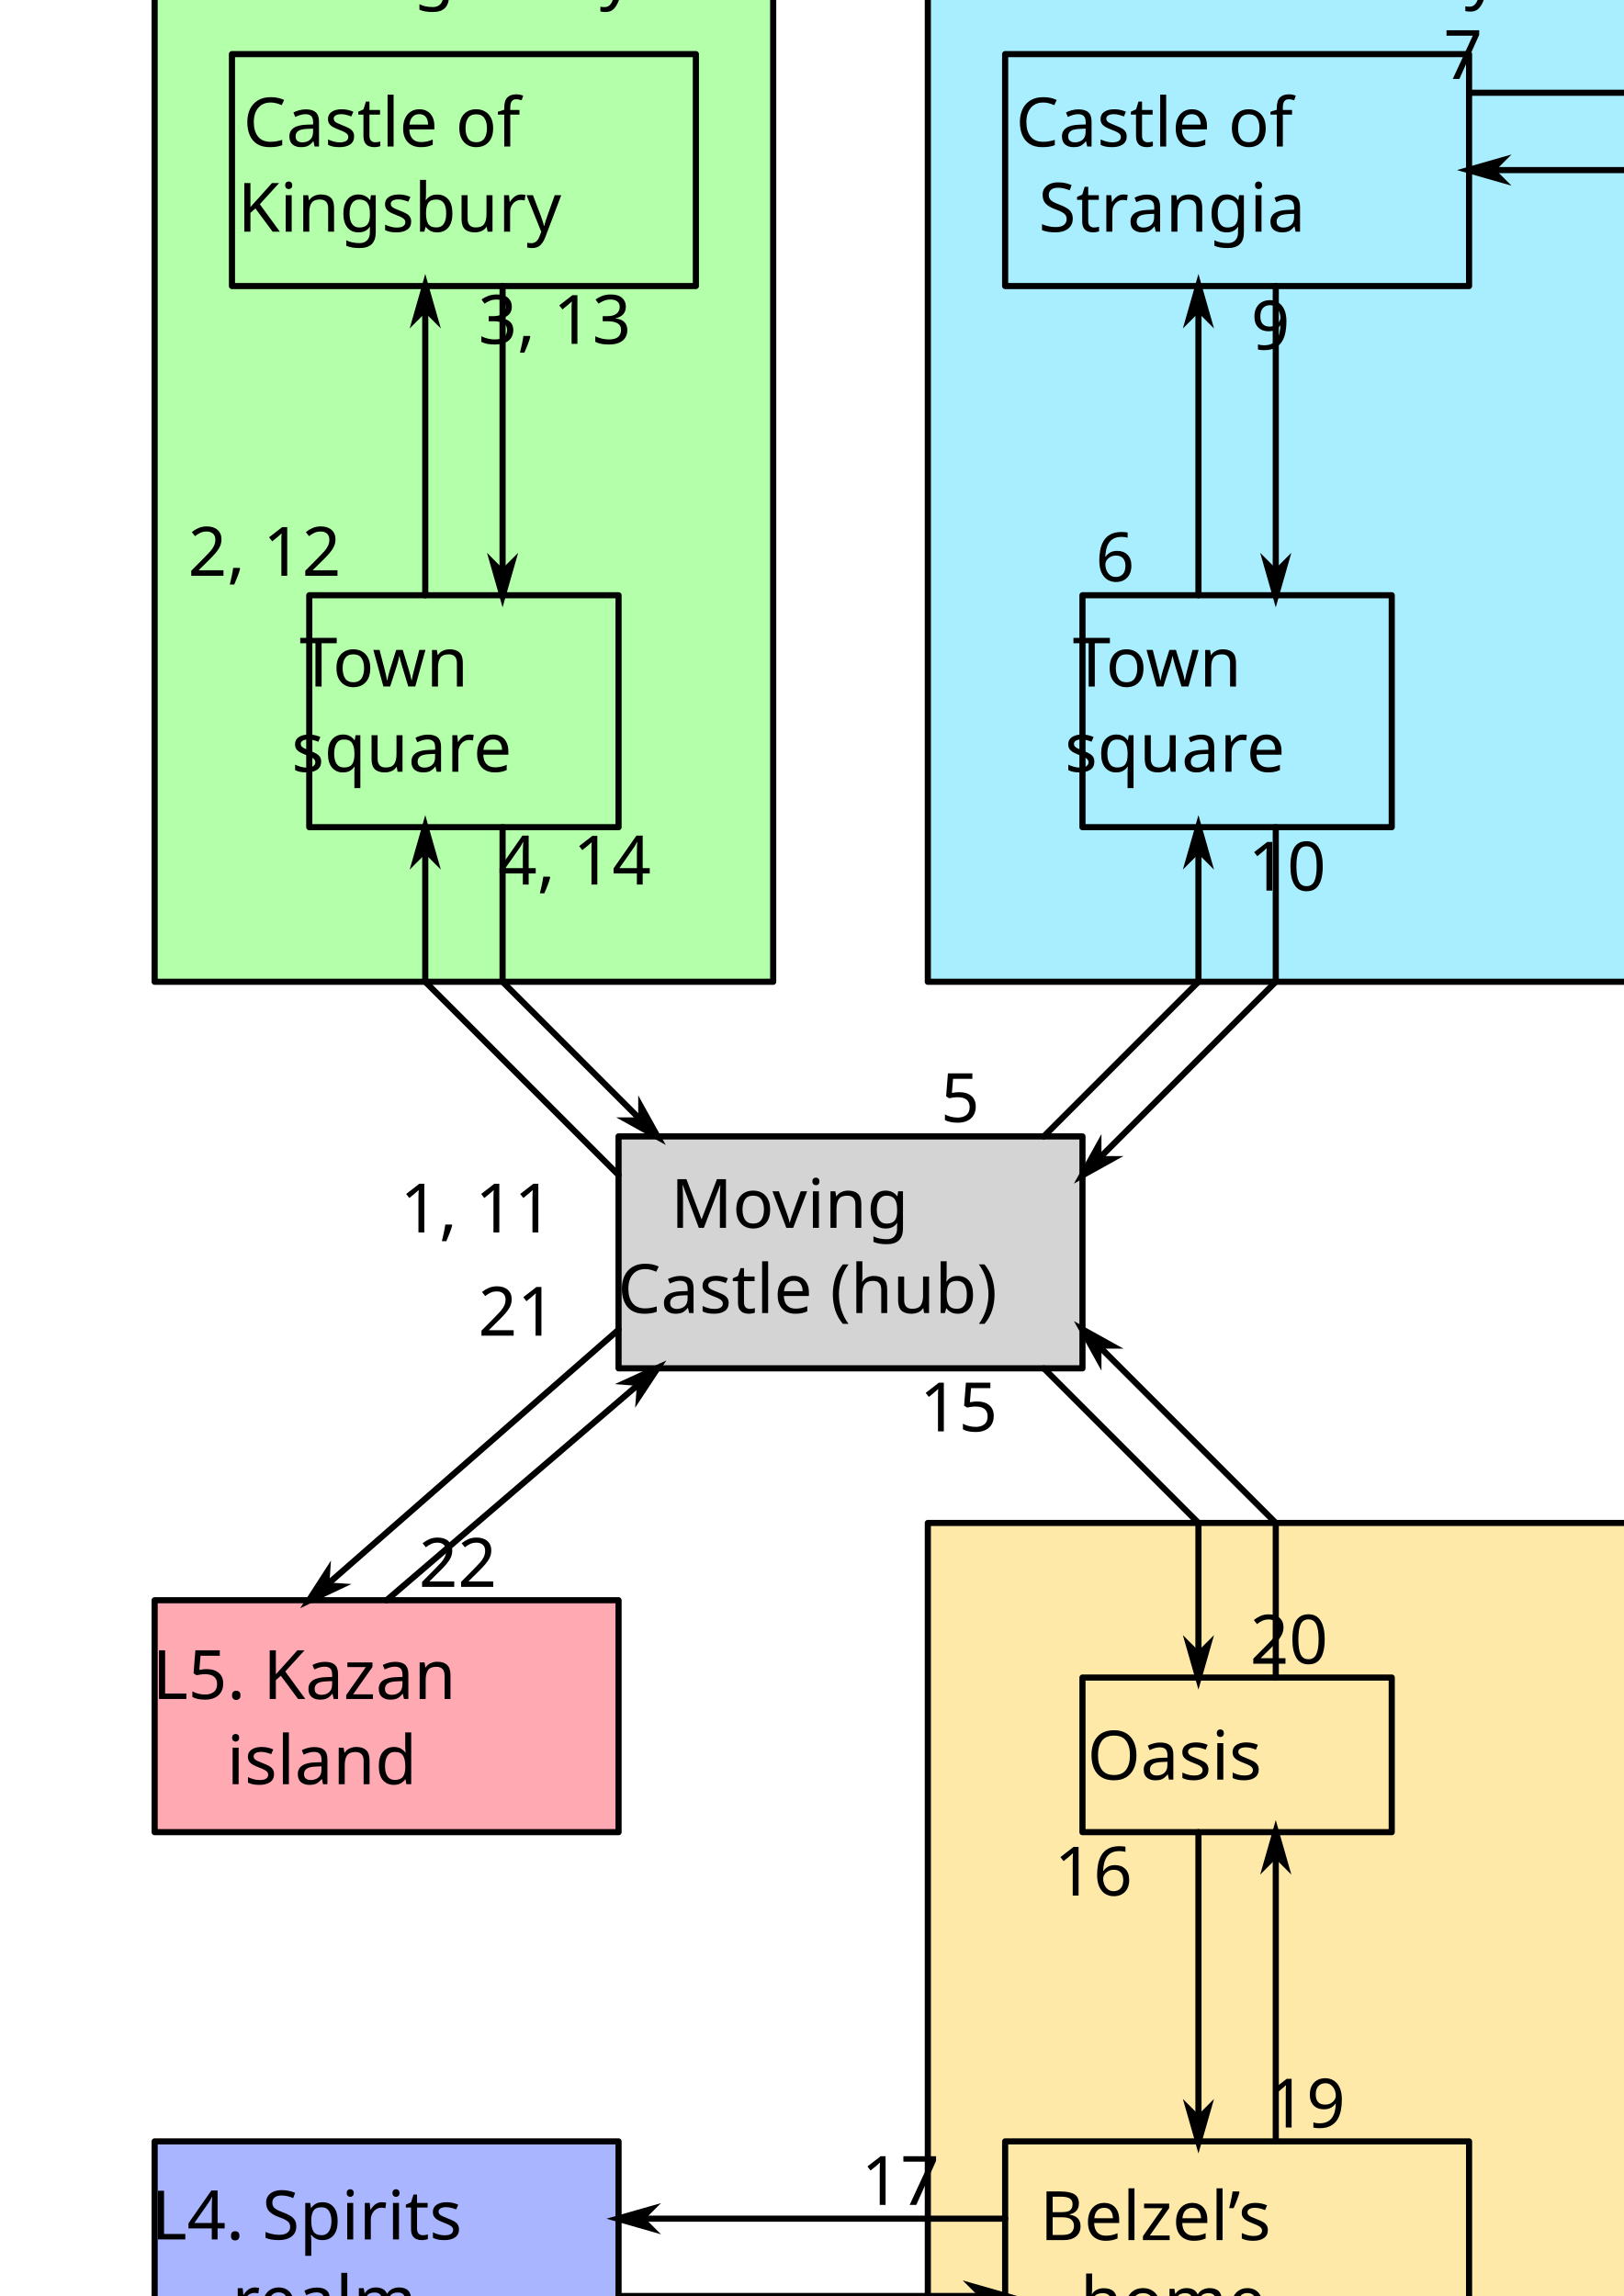
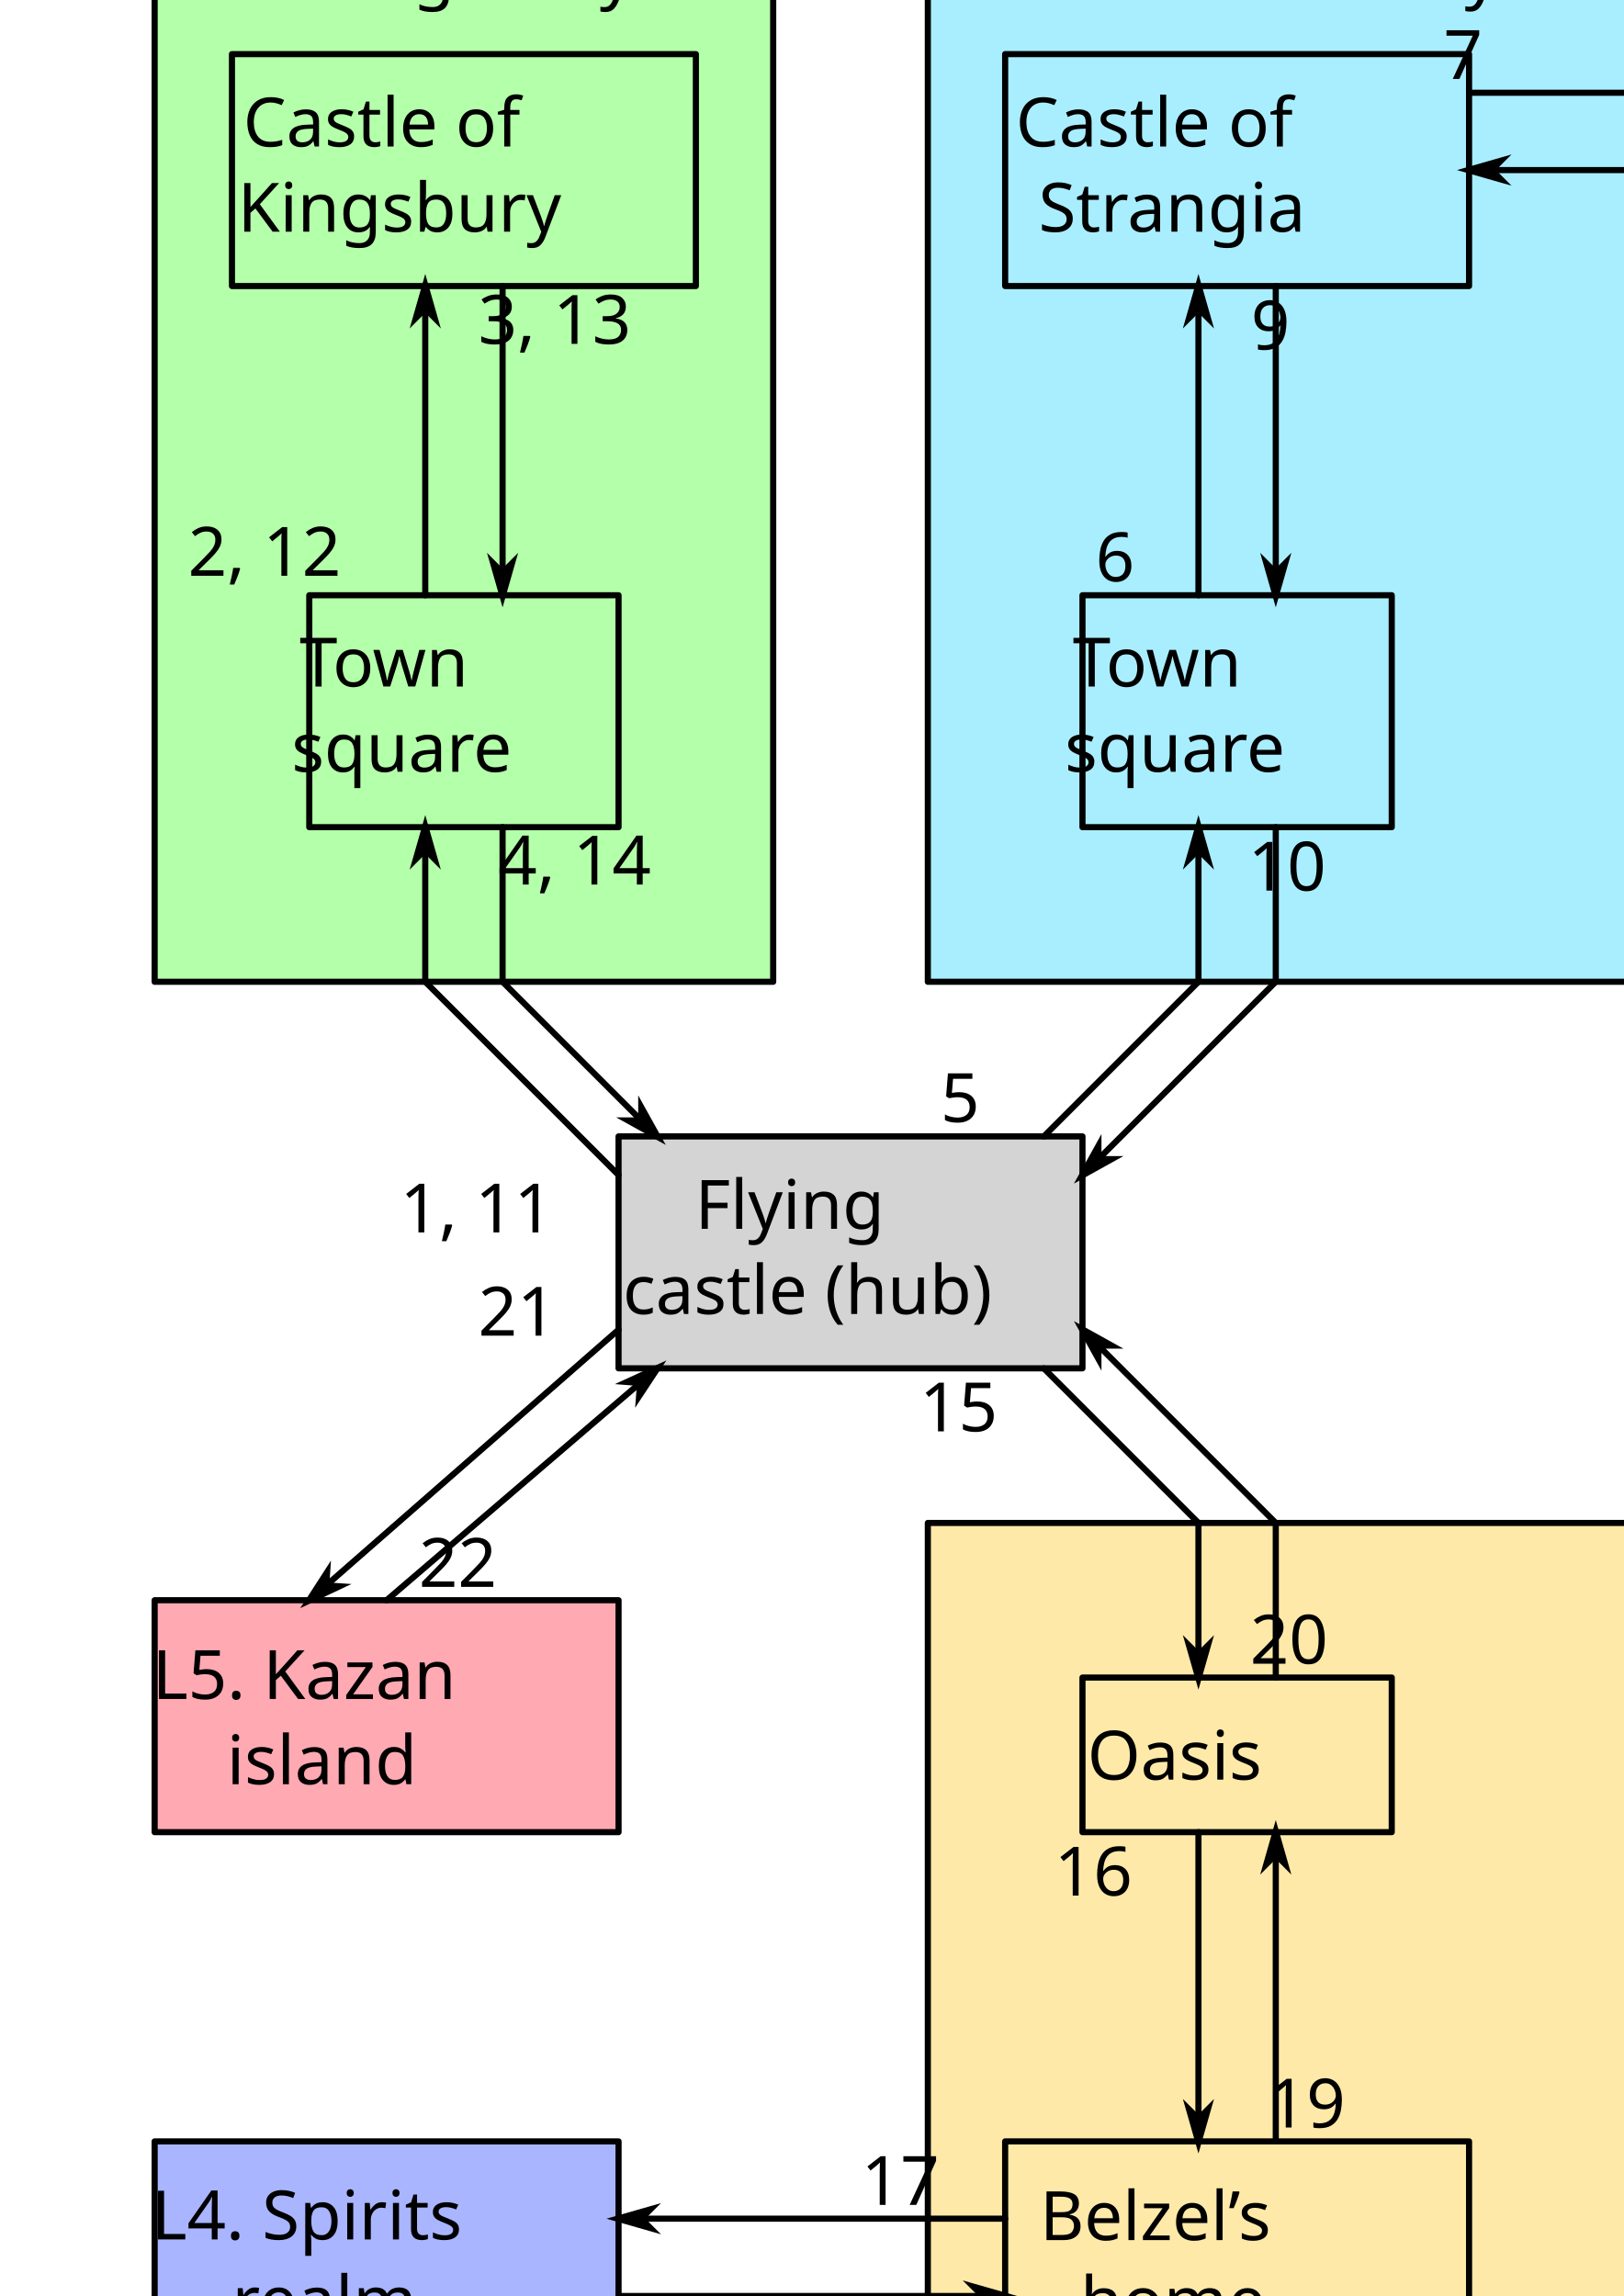
<svg xmlns="http://www.w3.org/2000/svg" width="210mm" height="297mm" viewBox="0 0 793.701 1122.52" version="1.1" id="svg8">
  <defs id="defs2">
    <marker style="overflow:visible;" id="marker4019" refX="0.0" refY="0.0" orient="auto">
      <path transform="scale(0.4) rotate(180) translate(10,0)" style="fill-rule:evenodd;stroke:#000000;stroke-width:1pt;stroke-opacity:1;fill:#000000;fill-opacity:1" d="M 0.0,0.0 L 5.0,-5.0 L -12.5,0.0 L 5.0,5.0 L 0.0,0.0 z " id="path4017" />
    </marker>
    <marker style="overflow:visible;" id="marker3907" refX="0.0" refY="0.0" orient="auto">
      <path transform="scale(0.4) rotate(180) translate(10,0)" style="fill-rule:evenodd;stroke:#000000;stroke-width:1pt;stroke-opacity:1;fill:#000000;fill-opacity:1" d="M 0.0,0.0 L 5.0,-5.0 L -12.5,0.0 L 5.0,5.0 L 0.0,0.0 z " id="path3905" />
    </marker>
    <marker orient="auto" refY="0.0" refX="0.0" id="marker3593" style="overflow:visible;">
      <path id="path3591" d="M 0.0,0.0 L 5.0,-5.0 L -12.5,0.0 L 5.0,5.0 L 0.0,0.0 z " style="fill-rule:evenodd;stroke:#000000;stroke-width:1pt;stroke-opacity:1;fill:#000000;fill-opacity:1" transform="scale(0.4) rotate(180) translate(10,0)" />
    </marker>
    <marker orient="auto" refY="0.0" refX="0.0" id="marker3493" style="overflow:visible;">
      <path id="path3491" d="M 0.0,0.0 L 5.0,-5.0 L -12.5,0.0 L 5.0,5.0 L 0.0,0.0 z " style="fill-rule:evenodd;stroke:#000000;stroke-width:1pt;stroke-opacity:1;fill:#000000;fill-opacity:1" transform="scale(0.4) rotate(180) translate(10,0)" />
    </marker>
    <marker style="overflow:visible;" id="marker3315" refX="0.0" refY="0.0" orient="auto">
      <path transform="scale(0.4) rotate(180) translate(10,0)" style="fill-rule:evenodd;stroke:#000000;stroke-width:1pt;stroke-opacity:1;fill:#000000;fill-opacity:1" d="M 0.0,0.0 L 5.0,-5.0 L -12.5,0.0 L 5.0,5.0 L 0.0,0.0 z " id="path3313" />
    </marker>
    <marker style="overflow:visible;" id="marker3227" refX="0.0" refY="0.0" orient="auto">
      <path transform="scale(0.4) rotate(180) translate(10,0)" style="fill-rule:evenodd;stroke:#000000;stroke-width:1pt;stroke-opacity:1;fill:#000000;fill-opacity:1" d="M 0.0,0.0 L 5.0,-5.0 L -12.5,0.0 L 5.0,5.0 L 0.0,0.0 z " id="path3225" />
    </marker>
    <marker orient="auto" refY="0.0" refX="0.0" id="marker2905" style="overflow:visible;">
      <path id="path2903" d="M 0.0,0.0 L 5.0,-5.0 L -12.5,0.0 L 5.0,5.0 L 0.0,0.0 z " style="fill-rule:evenodd;stroke:#000000;stroke-width:1pt;stroke-opacity:1;fill:#000000;fill-opacity:1" transform="scale(0.4) rotate(180) translate(10,0)" />
    </marker>
    <marker orient="auto" refY="0.0" refX="0.0" id="marker2817" style="overflow:visible;">
      <path id="path2815" d="M 0.0,0.0 L 5.0,-5.0 L -12.5,0.0 L 5.0,5.0 L 0.0,0.0 z " style="fill-rule:evenodd;stroke:#000000;stroke-width:1pt;stroke-opacity:1;fill:#000000;fill-opacity:1" transform="scale(0.4) rotate(180) translate(10,0)" />
    </marker>
    <marker style="overflow:visible;" id="marker1365" refX="0.0" refY="0.0" orient="auto">
      <path transform="scale(0.4) rotate(180) translate(10,0)" style="fill-rule:evenodd;stroke:#000000;stroke-width:1pt;stroke-opacity:1;fill:#000000;fill-opacity:1" d="M 0.0,0.0 L 5.0,-5.0 L -12.5,0.0 L 5.0,5.0 L 0.0,0.0 z " id="path1363" />
    </marker>
    <marker orient="auto" refY="0.0" refX="0.0" id="marker1323" style="overflow:visible;">
      <path id="path1321" d="M 0.0,0.0 L 5.0,-5.0 L -12.5,0.0 L 5.0,5.0 L 0.0,0.0 z " style="fill-rule:evenodd;stroke:#000000;stroke-width:1pt;stroke-opacity:1;fill:#000000;fill-opacity:1" transform="scale(0.4) rotate(180) translate(10,0)" />
    </marker>
    <marker style="overflow:visible;" id="marker1287" refX="0.0" refY="0.0" orient="auto">
      <path transform="scale(0.4) rotate(180) translate(10,0)" style="fill-rule:evenodd;stroke:#000000;stroke-width:1pt;stroke-opacity:1;fill:#000000;fill-opacity:1" d="M 0.0,0.0 L 5.0,-5.0 L -12.5,0.0 L 5.0,5.0 L 0.0,0.0 z " id="path1285" />
    </marker>
    <marker orient="auto" refY="0.0" refX="0.0" id="Arrow1Mend" style="overflow:visible;">
      <path id="path1004" d="M 0.0,0.0 L 5.0,-5.0 L -12.5,0.0 L 5.0,5.0 L 0.0,0.0 z " style="fill-rule:evenodd;stroke:#000000;stroke-width:1pt;stroke-opacity:1;fill:#000000;fill-opacity:1" transform="scale(0.4) rotate(180) translate(10,0)" />
    </marker>
    <marker style="overflow:visible" id="marker1287-8" refX="0" refY="0" orient="auto">
      <path transform="matrix(-0.4,0,0,-0.4,-4,0)" style="fill:#000000;fill-opacity:1;fill-rule:evenodd;stroke:#000000;stroke-width:1pt;stroke-opacity:1" d="M 0,0 5,-5 -12.5,0 5,5 Z" id="path1285-6" />
    </marker>
    <marker orient="auto" refY="0" refX="0" id="Arrow1Mend-3" style="overflow:visible">
      <path id="path1004-4" d="M 0,0 5,-5 -12.5,0 5,5 Z" style="fill:#000000;fill-opacity:1;fill-rule:evenodd;stroke:#000000;stroke-width:1pt;stroke-opacity:1" transform="matrix(-0.4,0,0,-0.4,-4,0)" />
    </marker>
    <marker style="overflow:visible" id="marker1287-7" refX="0" refY="0" orient="auto">
      <path transform="matrix(-0.4,0,0,-0.4,-4,0)" style="fill:#000000;fill-opacity:1;fill-rule:evenodd;stroke:#000000;stroke-width:1pt;stroke-opacity:1" d="M 0,0 5,-5 -12.5,0 5,5 Z" id="path1285-5" />
    </marker>
    <marker orient="auto" refY="0" refX="0" id="Arrow1Mend-4" style="overflow:visible">
      <path id="path1004-6" d="M 0,0 5,-5 -12.5,0 5,5 Z" style="fill:#000000;fill-opacity:1;fill-rule:evenodd;stroke:#000000;stroke-width:1pt;stroke-opacity:1" transform="matrix(-0.4,0,0,-0.4,-4,0)" />
    </marker>
    <marker orient="auto" refY="0" refX="0" id="marker1323-0" style="overflow:visible">
      <path id="path1321-0" d="M 0,0 5,-5 -12.5,0 5,5 Z" style="fill:#000000;fill-opacity:1;fill-rule:evenodd;stroke:#000000;stroke-width:1pt;stroke-opacity:1" transform="matrix(-0.4,0,0,-0.4,-4,0)" />
    </marker>
    <marker style="overflow:visible" id="marker1365-2" refX="0" refY="0" orient="auto">
      <path transform="matrix(-0.4,0,0,-0.4,-4,0)" style="fill:#000000;fill-opacity:1;fill-rule:evenodd;stroke:#000000;stroke-width:1pt;stroke-opacity:1" d="M 0,0 5,-5 -12.5,0 5,5 Z" id="path1363-3" />
    </marker>
  </defs>
  <g id="layer1" transform="translate(0,8.4503937e-5)">
    <rect style="opacity:1;fill:#d4d4d4;fill-opacity:1;fill-rule:nonzero;stroke:#000000;stroke-width:3;stroke-linecap:round;stroke-linejoin:round;stroke-miterlimit:4.603;stroke-dasharray:none;stroke-dashoffset:0;stroke-opacity:1;paint-order:normal" id="rect20" width="226.772" height="113.386" x="302.362" y="555.59" />
    <rect style="opacity:1;fill:#b4ffa9;fill-opacity:1;fill-rule:nonzero;stroke:#000000;stroke-width:3;stroke-linecap:round;stroke-linejoin:round;stroke-miterlimit:4.603;stroke-dasharray:none;stroke-dashoffset:0;stroke-opacity:1;paint-order:normal" id="rect1094" width="302.362" height="529.134" x="75.591" y="-49.134" />
    <rect style="opacity:1;fill:#a9eeff;fill-opacity:1;fill-rule:nonzero;stroke:#000000;stroke-width:3;stroke-linecap:round;stroke-linejoin:round;stroke-miterlimit:4.603;stroke-dasharray:none;stroke-dashoffset:0;stroke-opacity:1;paint-order:normal" id="rect1094-3" width="604.724" height="529.134" x="453.543" y="-49.134" />
    <rect style="opacity:1;fill:#ffe9a9;fill-opacity:1;fill-rule:nonzero;stroke:#000000;stroke-width:3;stroke-linecap:round;stroke-linejoin:round;stroke-miterlimit:4.603;stroke-dasharray:none;stroke-dashoffset:0;stroke-opacity:1;paint-order:normal" id="rect1094-37" width="377.953" height="491.339" x="453.543" y="744.567" />
-     <text xml:space="preserve" style="font-style:normal;font-variant:normal;font-weight:normal;font-stretch:normal;font-size:33.333px;line-height:125%;font-family:sans-serif;-inkscape-font-specification:sans-serif;font-variant-ligatures:normal;font-variant-caps:normal;font-variant-numeric:normal;font-feature-settings:normal;text-align:center;writing-mode:lr-tb;text-anchor:middle;opacity:1;fill:none;fill-opacity:1;fill-rule:nonzero;stroke:#000000;stroke-width:3;stroke-linecap:round;stroke-linejoin:round;stroke-miterlimit:4.603;stroke-dasharray:none;stroke-dashoffset:0;stroke-opacity:1;paint-order:normal" x="416.383" y="600.296" id="text829">
-       <tspan id="tspan827" x="416.383" y="600.296" style="fill:#000000;fill-opacity:1;stroke:none">Moving</tspan>
-       <tspan x="416.383" y="641.963" style="fill:#000000;fill-opacity:1;stroke:none" id="tspan833">Castle (hub)</tspan>
+     <text xml:space="preserve" style="font-style:normal;font-variant:normal;font-weight:normal;font-stretch:normal;font-size:33.333px;line-height:125%;font-family:sans-serif;-inkscape-font-specification:sans-serif;font-variant-ligatures:normal;font-variant-caps:normal;font-variant-numeric:normal;font-feature-settings:normal;text-align:center;writing-mode:lr-tb;text-anchor:middle;opacity:1;fill:none;fill-opacity:1;fill-rule:nonzero;stroke:#000000;stroke-width:3;stroke-linecap:round;stroke-linejoin:round;stroke-miterlimit:4.603;stroke-dasharray:none;stroke-dashoffset:0;stroke-opacity:1;paint-order:normal" x="416.383" y="600.76" id="text829">
+       <tspan id="tspan827" x="416.383" y="600.76" style="fill:#000000;fill-opacity:1;stroke:none">Flying</tspan>
+       <tspan x="416.383" y="642.427" style="fill:#000000;fill-opacity:1;stroke:none" id="tspan833">castle (hub)</tspan>
    </text>
    <g id="g962" transform="translate(37.79522,-151.1811)">
      <rect y="177.638" x="75.591" height="113.386" width="226.772" id="rect20-5" style="opacity:1;fill:none;fill-opacity:1;fill-rule:nonzero;stroke:#000000;stroke-width:3;stroke-linecap:round;stroke-linejoin:round;stroke-miterlimit:4.603;stroke-dasharray:none;stroke-dashoffset:0;stroke-opacity:1;paint-order:normal" />
      <text id="text829-2" y="222.799" x="187.804" style="font-style:normal;font-variant:normal;font-weight:normal;font-stretch:normal;font-size:33.333px;line-height:125%;font-family:sans-serif;-inkscape-font-specification:sans-serif;font-variant-ligatures:normal;font-variant-caps:normal;font-variant-numeric:normal;font-feature-settings:normal;text-align:center;writing-mode:lr-tb;text-anchor:middle;opacity:1;fill:none;fill-opacity:1;fill-rule:nonzero;stroke:#000000;stroke-width:3;stroke-linecap:round;stroke-linejoin:round;stroke-miterlimit:4.603;stroke-dasharray:none;stroke-dashoffset:0;stroke-opacity:1;paint-order:normal" xml:space="preserve">
        <tspan id="tspan833-8" style="fill:#000000;fill-opacity:1;stroke:none" y="222.799" x="187.804">Castle of</tspan>
        <tspan id="tspan899" style="fill:#000000;fill-opacity:1;stroke:none" y="264.466" x="187.804">Kingsbury</tspan>
      </text>
    </g>
    <g id="g974" transform="translate(-37.79528,-151.1811)">
      <rect y="177.638" x="529.134" height="113.386" width="226.772" id="rect20-56" style="opacity:1;fill:none;fill-opacity:1;fill-rule:nonzero;stroke:#000000;stroke-width:3;stroke-linecap:round;stroke-linejoin:round;stroke-miterlimit:4.603;stroke-dasharray:none;stroke-dashoffset:0;stroke-opacity:1;paint-order:normal" />
      <text id="text829-9" y="222.799" x="641.047" style="font-style:normal;font-variant:normal;font-weight:normal;font-stretch:normal;font-size:33.333px;line-height:125%;font-family:sans-serif;-inkscape-font-specification:sans-serif;font-variant-ligatures:normal;font-variant-caps:normal;font-variant-numeric:normal;font-feature-settings:normal;text-align:center;writing-mode:lr-tb;text-anchor:middle;opacity:1;fill:none;fill-opacity:1;fill-rule:nonzero;stroke:#000000;stroke-width:3;stroke-linecap:round;stroke-linejoin:round;stroke-miterlimit:4.603;stroke-dasharray:none;stroke-dashoffset:0;stroke-opacity:1;paint-order:normal" xml:space="preserve">
        <tspan id="tspan833-3" style="fill:#000000;fill-opacity:1;stroke:none" y="222.799" x="641.047">Castle of</tspan>
        <tspan id="tspan903" style="fill:#000000;fill-opacity:1;stroke:none" y="264.466" x="641.047">Strangia</tspan>
      </text>
    </g>
    <g id="g945" transform="translate(-37.79528,75.59042)">
      <rect y="971.338" x="529.134" height="113.386" width="226.772" id="rect20-2" style="opacity:1;fill:none;fill-opacity:1;fill-rule:nonzero;stroke:#000000;stroke-width:3;stroke-linecap:round;stroke-linejoin:round;stroke-miterlimit:4.603;stroke-dasharray:none;stroke-dashoffset:0;stroke-opacity:1;paint-order:normal" />
      <text id="text829-5" y="1019.609" x="641.584" style="font-style:normal;font-variant:normal;font-weight:normal;font-stretch:normal;font-size:33.333px;line-height:125%;font-family:sans-serif;-inkscape-font-specification:sans-serif;font-variant-ligatures:normal;font-variant-caps:normal;font-variant-numeric:normal;font-feature-settings:normal;text-align:center;writing-mode:lr-tb;text-anchor:middle;opacity:1;fill:none;fill-opacity:1;fill-rule:nonzero;stroke:#000000;stroke-width:3;stroke-linecap:round;stroke-linejoin:round;stroke-miterlimit:4.603;stroke-dasharray:none;stroke-dashoffset:0;stroke-opacity:1;paint-order:normal" xml:space="preserve">
        <tspan id="tspan833-6" style="fill:#000000;fill-opacity:1;stroke:none" y="1019.609" x="641.584">Belzel’s</tspan>
        <tspan id="tspan911" style="fill:#000000;fill-opacity:1;stroke:none" y="1061.275" x="641.584">home</tspan>
      </text>
    </g>
    <g id="g991" transform="translate(-75.59056,37.79513)">
      <rect y="1009.134" x="151.181" height="113.386" width="226.772" id="rect20-2-0" style="opacity:1;fill:#a9b5ff;fill-opacity:1;fill-rule:nonzero;stroke:#000000;stroke-width:3;stroke-linecap:round;stroke-linejoin:round;stroke-miterlimit:4.603;stroke-dasharray:none;stroke-dashoffset:0;stroke-opacity:1;paint-order:normal" />
      <text id="text829-4" y="1057.078" x="264.502" style="font-style:normal;font-variant:normal;font-weight:normal;font-stretch:normal;font-size:33.333px;line-height:125%;font-family:sans-serif;-inkscape-font-specification:sans-serif;font-variant-ligatures:normal;font-variant-caps:normal;font-variant-numeric:normal;font-feature-settings:normal;text-align:center;writing-mode:lr-tb;text-anchor:middle;opacity:1;fill:none;fill-opacity:1;fill-rule:nonzero;stroke:#000000;stroke-width:3;stroke-linecap:round;stroke-linejoin:round;stroke-miterlimit:4.603;stroke-dasharray:none;stroke-dashoffset:0;stroke-opacity:1;paint-order:normal" xml:space="preserve">
        <tspan id="tspan833-34" style="fill:#000000;fill-opacity:1;stroke:none" y="1057.078" x="264.502">L4. Spirits</tspan>
        <tspan id="tspan907" style="fill:#000000;fill-opacity:1;stroke:none" y="1098.745" x="264.502">realm</tspan>
      </text>
    </g>
    <g id="g979" transform="translate(75.59053,-151.1811)">
      <rect y="177.638" x="793.701" height="75.591" width="151.181" id="rect20-6" style="opacity:1;fill:none;fill-opacity:1;fill-rule:nonzero;stroke:#000000;stroke-width:3;stroke-linecap:round;stroke-linejoin:round;stroke-miterlimit:4.603;stroke-dasharray:none;stroke-dashoffset:0;stroke-opacity:1;paint-order:normal" />
      <text id="text829-8" y="227.38" x="869.104" style="font-style:normal;font-variant:normal;font-weight:normal;font-stretch:normal;font-size:33.333px;line-height:125%;font-family:sans-serif;-inkscape-font-specification:sans-serif;font-variant-ligatures:normal;font-variant-caps:normal;font-variant-numeric:normal;font-feature-settings:normal;text-align:center;writing-mode:lr-tb;text-anchor:middle;opacity:1;fill:none;fill-opacity:1;fill-rule:nonzero;stroke:#000000;stroke-width:3;stroke-linecap:round;stroke-linejoin:round;stroke-miterlimit:4.603;stroke-dasharray:none;stroke-dashoffset:0;stroke-opacity:1;paint-order:normal" xml:space="preserve">
        <tspan id="tspan833-1" style="fill:#000000;fill-opacity:1;stroke:none" y="227.38" x="869.104">Prison</tspan>
      </text>
    </g>
    <text xml:space="preserve" style="font-style:normal;font-variant:normal;font-weight:normal;font-stretch:normal;font-size:33.333px;line-height:125%;font-family:sans-serif;-inkscape-font-specification:sans-serif;font-variant-ligatures:normal;font-variant-caps:normal;font-variant-numeric:normal;font-feature-settings:normal;text-align:center;writing-mode:lr-tb;text-anchor:middle;opacity:1;fill:none;fill-opacity:1;fill-rule:nonzero;stroke:#000000;stroke-width:3;stroke-linecap:round;stroke-linejoin:round;stroke-miterlimit:4.603;stroke-dasharray:none;stroke-dashoffset:0;stroke-opacity:1;paint-order:normal" x="641.242" y="1210.521" id="text829-1">
      <tspan x="641.242" y="1210.521" style="fill:#000000;fill-opacity:1;stroke:none" id="tspan833-5">L3. Southern desert</tspan>
    </text>
    <text xml:space="preserve" style="font-style:normal;font-variant:normal;font-weight:normal;font-stretch:normal;font-size:33.333px;line-height:125%;font-family:sans-serif;-inkscape-font-specification:sans-serif;font-variant-ligatures:normal;font-variant-caps:normal;font-variant-numeric:normal;font-feature-settings:normal;text-align:center;writing-mode:lr-tb;text-anchor:middle;opacity:1;fill:none;fill-opacity:1;fill-rule:nonzero;stroke:#000000;stroke-width:3;stroke-linecap:round;stroke-linejoin:round;stroke-miterlimit:4.603;stroke-dasharray:none;stroke-dashoffset:0;stroke-opacity:1;paint-order:normal" x="225.64" y="-2.118" id="text829-1-9">
      <tspan x="225.64" y="-2.118" style="fill:#000000;fill-opacity:1;stroke:none" id="tspan833-5-2">L1. Kingsbury</tspan>
    </text>
    <text xml:space="preserve" style="font-style:normal;font-variant:normal;font-weight:normal;font-stretch:normal;font-size:33.333px;line-height:125%;font-family:sans-serif;-inkscape-font-specification:sans-serif;font-variant-ligatures:normal;font-variant-caps:normal;font-variant-numeric:normal;font-feature-settings:normal;text-align:center;writing-mode:lr-tb;text-anchor:middle;opacity:1;fill:none;fill-opacity:1;fill-rule:nonzero;stroke:#000000;stroke-width:3;stroke-linecap:round;stroke-linejoin:round;stroke-miterlimit:4.603;stroke-dasharray:none;stroke-dashoffset:0;stroke-opacity:1;paint-order:normal" x="755.735" y="-2.322" id="text829-1-1">
      <tspan x="755.735" y="-2.322" style="fill:#000000;fill-opacity:1;stroke:none" id="tspan1031">L2. Dynamia</tspan>
    </text>
    <g id="g166">
      <rect y="782.362" x="75.591" height="113.386" width="226.772" id="rect20-9" style="opacity:1;fill:#ffa9b3;fill-opacity:1;fill-rule:nonzero;stroke:#000000;stroke-width:3;stroke-linecap:round;stroke-linejoin:round;stroke-miterlimit:4.603;stroke-dasharray:none;stroke-dashoffset:0;stroke-opacity:1;paint-order:normal" />
      <text id="text829-17" y="830.632" x="187.699" style="font-style:normal;font-variant:normal;font-weight:normal;font-stretch:normal;font-size:33.333px;line-height:125%;font-family:sans-serif;-inkscape-font-specification:sans-serif;font-variant-ligatures:normal;font-variant-caps:normal;font-variant-numeric:normal;font-feature-settings:normal;text-align:center;writing-mode:lr-tb;text-anchor:middle;opacity:1;fill:none;fill-opacity:1;fill-rule:nonzero;stroke:#000000;stroke-width:3;stroke-linecap:round;stroke-linejoin:round;stroke-miterlimit:4.603;stroke-dasharray:none;stroke-dashoffset:0;stroke-opacity:1;paint-order:normal" xml:space="preserve">
        <tspan id="tspan1059" style="fill:#000000;fill-opacity:1;stroke:none" y="830.632" x="187.699">L5. Kazan</tspan>
        <tspan style="fill:#000000;fill-opacity:1;stroke:none" y="872.299" x="187.699" id="tspan156">island</tspan>
      </text>
    </g>
    <g id="g968" transform="translate(37.79522,-37.79531)">
      <rect y="328.819" x="113.386" height="113.386" width="151.181" id="rect20-6-1" style="opacity:1;fill:none;fill-opacity:1;fill-rule:nonzero;stroke:#000000;stroke-width:3;stroke-linecap:round;stroke-linejoin:round;stroke-miterlimit:4.603;stroke-dasharray:none;stroke-dashoffset:0;stroke-opacity:1;paint-order:normal" />
      <text id="text829-8-3" y="373.443" x="188.895" style="font-style:normal;font-variant:normal;font-weight:normal;font-stretch:normal;font-size:33.333px;line-height:125%;font-family:sans-serif;-inkscape-font-specification:sans-serif;font-variant-ligatures:normal;font-variant-caps:normal;font-variant-numeric:normal;font-feature-settings:normal;text-align:center;writing-mode:lr-tb;text-anchor:middle;opacity:1;fill:none;fill-opacity:1;fill-rule:nonzero;stroke:#000000;stroke-width:3;stroke-linecap:round;stroke-linejoin:round;stroke-miterlimit:4.603;stroke-dasharray:none;stroke-dashoffset:0;stroke-opacity:1;paint-order:normal" xml:space="preserve">
        <tspan id="tspan833-1-3" style="fill:#000000;fill-opacity:1;stroke:none" y="373.443" x="188.895">Town</tspan>
        <tspan id="tspan1092" style="fill:#000000;fill-opacity:1;stroke:none" y="415.11" x="188.895">square</tspan>
      </text>
    </g>
    <g id="g985" transform="translate(-37.79528,-37.79529)">
      <rect y="328.819" x="566.929" height="113.386" width="151.181" id="rect20-6-1-0" style="opacity:1;fill:none;fill-opacity:1;fill-rule:nonzero;stroke:#000000;stroke-width:3;stroke-linecap:round;stroke-linejoin:round;stroke-miterlimit:4.603;stroke-dasharray:none;stroke-dashoffset:0;stroke-opacity:1;paint-order:normal" />
      <text id="text829-8-3-8" y="373.443" x="642.438" style="font-style:normal;font-variant:normal;font-weight:normal;font-stretch:normal;font-size:33.333px;line-height:125%;font-family:sans-serif;-inkscape-font-specification:sans-serif;font-variant-ligatures:normal;font-variant-caps:normal;font-variant-numeric:normal;font-feature-settings:normal;text-align:center;writing-mode:lr-tb;text-anchor:middle;opacity:1;fill:none;fill-opacity:1;fill-rule:nonzero;stroke:#000000;stroke-width:3;stroke-linecap:round;stroke-linejoin:round;stroke-miterlimit:4.603;stroke-dasharray:none;stroke-dashoffset:0;stroke-opacity:1;paint-order:normal" xml:space="preserve">
        <tspan id="tspan833-1-3-4" style="fill:#000000;fill-opacity:1;stroke:none" y="373.443" x="642.438">Town</tspan>
        <tspan id="tspan1092-3" style="fill:#000000;fill-opacity:1;stroke:none" y="415.11" x="642.438">square</tspan>
      </text>
    </g>
    <g id="g950" transform="translate(-37.79528,-8.1620386e-5)">
      <rect y="820.157" x="566.929" height="75.591" width="151.181" id="rect20-6-0" style="opacity:1;fill:none;fill-opacity:1;fill-rule:nonzero;stroke:#000000;stroke-width:3;stroke-linecap:round;stroke-linejoin:round;stroke-miterlimit:4.603;stroke-dasharray:none;stroke-dashoffset:0;stroke-opacity:1;paint-order:normal" />
      <text id="text829-8-7" y="870.07" x="642.276" style="font-style:normal;font-variant:normal;font-weight:normal;font-stretch:normal;font-size:33.333px;line-height:125%;font-family:sans-serif;-inkscape-font-specification:sans-serif;font-variant-ligatures:normal;font-variant-caps:normal;font-variant-numeric:normal;font-feature-settings:normal;text-align:center;writing-mode:lr-tb;text-anchor:middle;opacity:1;fill:none;fill-opacity:1;fill-rule:nonzero;stroke:#000000;stroke-width:3;stroke-linecap:round;stroke-linejoin:round;stroke-miterlimit:4.603;stroke-dasharray:none;stroke-dashoffset:0;stroke-opacity:1;paint-order:normal" xml:space="preserve">
        <tspan id="tspan833-1-9" style="fill:#000000;fill-opacity:1;stroke:none" y="870.07" x="642.276">Oasis</tspan>
      </text>
    </g>
    <text xml:space="preserve" style="font-style:normal;font-variant:normal;font-weight:normal;font-stretch:normal;font-size:33.333px;line-height:125%;font-family:sans-serif;-inkscape-font-specification:sans-serif;font-variant-ligatures:normal;font-variant-caps:normal;font-variant-numeric:normal;font-feature-settings:normal;text-align:center;writing-mode:lr-tb;text-anchor:middle;opacity:1;fill:#ffe9a9;fill-opacity:1;fill-rule:nonzero;stroke:#000000;stroke-width:3;stroke-linecap:round;stroke-linejoin:round;stroke-miterlimit:4.603;stroke-dasharray:none;stroke-dashoffset:0;stroke-opacity:1;paint-order:normal" x="254.646" y="602.533" id="text871">
      <tspan id="tspan869" x="254.646" y="602.533" style="fill:#000000;fill-opacity:1;stroke:none">1, 11</tspan>
    </text>
    <text xml:space="preserve" style="font-style:normal;font-variant:normal;font-weight:normal;font-stretch:normal;font-size:33.333px;line-height:125%;font-family:sans-serif;-inkscape-font-specification:sans-serif;font-variant-ligatures:normal;font-variant-caps:normal;font-variant-numeric:normal;font-feature-settings:normal;text-align:center;writing-mode:lr-tb;text-anchor:middle;opacity:1;fill:#000000;fill-opacity:1;fill-rule:nonzero;stroke:none;stroke-width:3;stroke-linecap:round;stroke-linejoin:round;stroke-miterlimit:4.603;stroke-dasharray:none;stroke-dashoffset:0;stroke-opacity:1;paint-order:normal" x="150.969" y="281.485" id="text875">
      <tspan id="tspan873" x="150.969" y="281.485">2, 12</tspan>
    </text>
    <text xml:space="preserve" style="font-style:normal;font-variant:normal;font-weight:normal;font-stretch:normal;font-size:33.333px;line-height:125%;font-family:sans-serif;-inkscape-font-specification:sans-serif;font-variant-ligatures:normal;font-variant-caps:normal;font-variant-numeric:normal;font-feature-settings:normal;text-align:center;writing-mode:lr-tb;text-anchor:middle;opacity:1;fill:#000000;fill-opacity:1;fill-rule:nonzero;stroke:none;stroke-width:3;stroke-linecap:round;stroke-linejoin:round;stroke-miterlimit:4.603;stroke-dasharray:none;stroke-dashoffset:0;stroke-opacity:1;paint-order:normal" x="292.824" y="168.099" id="text879">
      <tspan id="tspan877" x="292.824" y="168.099">3, 13</tspan>
    </text>
    <text xml:space="preserve" style="font-style:normal;font-variant:normal;font-weight:normal;font-stretch:normal;font-size:33.333px;line-height:125%;font-family:sans-serif;-inkscape-font-specification:sans-serif;font-variant-ligatures:normal;font-variant-caps:normal;font-variant-numeric:normal;font-feature-settings:normal;text-align:center;writing-mode:lr-tb;text-anchor:middle;opacity:1;fill:#000000;fill-opacity:1;fill-rule:nonzero;stroke:none;stroke-width:3;stroke-linecap:round;stroke-linejoin:round;stroke-miterlimit:4.603;stroke-dasharray:none;stroke-dashoffset:0;stroke-opacity:1;paint-order:normal" x="302.557" y="432.454" id="text883">
      <tspan id="tspan881" x="302.557" y="432.454">4, 14</tspan>
    </text>
    <text xml:space="preserve" style="font-style:normal;font-variant:normal;font-weight:normal;font-stretch:normal;font-size:33.333px;line-height:125%;font-family:sans-serif;-inkscape-font-specification:sans-serif;font-variant-ligatures:normal;font-variant-caps:normal;font-variant-numeric:normal;font-feature-settings:normal;text-align:center;writing-mode:lr-tb;text-anchor:middle;opacity:1;fill:#000000;fill-opacity:1;fill-rule:nonzero;stroke:none;stroke-width:3;stroke-linecap:round;stroke-linejoin:round;stroke-miterlimit:4.603;stroke-dasharray:none;stroke-dashoffset:0;stroke-opacity:1;paint-order:normal" x="491.013" y="548.558" id="text887">
      <tspan id="tspan885" x="491.013" y="548.558">5</tspan>
    </text>
    <text xml:space="preserve" style="font-style:normal;font-variant:normal;font-weight:normal;font-stretch:normal;font-size:33.333px;line-height:125%;font-family:sans-serif;-inkscape-font-specification:sans-serif;font-variant-ligatures:normal;font-variant-caps:normal;font-variant-numeric:normal;font-feature-settings:normal;text-align:center;writing-mode:lr-tb;text-anchor:middle;opacity:1;fill:#000000;fill-opacity:1;fill-rule:nonzero;stroke:none;stroke-width:3;stroke-linecap:round;stroke-linejoin:round;stroke-miterlimit:4.603;stroke-dasharray:none;stroke-dashoffset:0;stroke-opacity:1;paint-order:normal" x="566.734" y="284.219" id="text891">
      <tspan id="tspan889" x="566.734" y="284.219">6</tspan>
    </text>
    <text xml:space="preserve" style="font-style:normal;font-variant:normal;font-weight:normal;font-stretch:normal;font-size:33.333px;line-height:125%;font-family:sans-serif;-inkscape-font-specification:sans-serif;font-variant-ligatures:normal;font-variant-caps:normal;font-variant-numeric:normal;font-feature-settings:normal;text-align:center;writing-mode:lr-tb;text-anchor:middle;opacity:1;fill:#000000;fill-opacity:1;fill-rule:nonzero;stroke:none;stroke-width:3;stroke-linecap:round;stroke-linejoin:round;stroke-miterlimit:4.603;stroke-dasharray:none;stroke-dashoffset:0;stroke-opacity:1;paint-order:normal" x="736.821" y="38.574" id="text895">
      <tspan id="tspan893" x="736.821" y="38.574">7</tspan>
    </text>
    <text xml:space="preserve" style="font-style:normal;font-variant:normal;font-weight:normal;font-stretch:normal;font-size:33.333px;line-height:125%;font-family:sans-serif;-inkscape-font-specification:sans-serif;font-variant-ligatures:normal;font-variant-caps:normal;font-variant-numeric:normal;font-feature-settings:normal;text-align:center;writing-mode:lr-tb;text-anchor:middle;opacity:1;fill:#000000;fill-opacity:1;fill-rule:nonzero;stroke:none;stroke-width:3;stroke-linecap:round;stroke-linejoin:round;stroke-miterlimit:4.603;stroke-dasharray:none;stroke-dashoffset:0;stroke-opacity:1;paint-order:normal" x="850.41" y="114.165" id="text899">
      <tspan id="tspan897" x="850.41" y="114.165">8</tspan>
    </text>
    <text xml:space="preserve" style="font-style:normal;font-variant:normal;font-weight:normal;font-stretch:normal;font-size:33.333px;line-height:125%;font-family:sans-serif;-inkscape-font-specification:sans-serif;font-variant-ligatures:normal;font-variant-caps:normal;font-variant-numeric:normal;font-feature-settings:normal;text-align:center;writing-mode:lr-tb;text-anchor:middle;opacity:1;fill:#000000;fill-opacity:1;fill-rule:nonzero;stroke:none;stroke-width:3;stroke-linecap:round;stroke-linejoin:round;stroke-miterlimit:4.603;stroke-dasharray:none;stroke-dashoffset:0;stroke-opacity:1;paint-order:normal" x="642.715" y="170.866" id="text903">
      <tspan id="tspan901" x="642.715" y="170.866">9</tspan>
    </text>
    <text xml:space="preserve" style="font-style:normal;font-variant:normal;font-weight:normal;font-stretch:normal;font-size:33.333px;line-height:125%;font-family:sans-serif;-inkscape-font-specification:sans-serif;font-variant-ligatures:normal;font-variant-caps:normal;font-variant-numeric:normal;font-feature-settings:normal;text-align:center;writing-mode:lr-tb;text-anchor:middle;opacity:1;fill:#000000;fill-opacity:1;fill-rule:nonzero;stroke:none;stroke-width:3;stroke-linecap:round;stroke-linejoin:round;stroke-miterlimit:4.603;stroke-dasharray:none;stroke-dashoffset:0;stroke-opacity:1;paint-order:normal" x="650.821" y="435.416" id="text907">
      <tspan id="tspan905" x="650.821" y="435.416">10</tspan>
    </text>
    <text xml:space="preserve" style="font-style:normal;font-variant:normal;font-weight:normal;font-stretch:normal;font-size:33.333px;line-height:125%;font-family:sans-serif;-inkscape-font-specification:sans-serif;font-variant-ligatures:normal;font-variant-caps:normal;font-variant-numeric:normal;font-feature-settings:normal;text-align:center;writing-mode:lr-tb;text-anchor:middle;opacity:1;fill:#000000;fill-opacity:1;fill-rule:nonzero;stroke:none;stroke-width:3;stroke-linecap:round;stroke-linejoin:round;stroke-miterlimit:4.603;stroke-dasharray:none;stroke-dashoffset:0;stroke-opacity:1;paint-order:normal" x="490.272" y="699.78" id="text911">
      <tspan id="tspan909" x="490.272" y="699.78">15</tspan>
    </text>
    <text xml:space="preserve" style="font-style:normal;font-variant:normal;font-weight:normal;font-stretch:normal;font-size:33.333px;line-height:125%;font-family:sans-serif;-inkscape-font-specification:sans-serif;font-variant-ligatures:normal;font-variant-caps:normal;font-variant-numeric:normal;font-feature-settings:normal;text-align:center;writing-mode:lr-tb;text-anchor:middle;opacity:1;fill:#000000;fill-opacity:1;fill-rule:nonzero;stroke:none;stroke-width:3;stroke-linecap:round;stroke-linejoin:round;stroke-miterlimit:4.603;stroke-dasharray:none;stroke-dashoffset:0;stroke-opacity:1;paint-order:normal" x="556.138" y="926.739" id="text915">
      <tspan id="tspan913" x="556.138" y="926.739">16</tspan>
    </text>
    <text xml:space="preserve" style="font-style:normal;font-variant:normal;font-weight:normal;font-stretch:normal;font-size:33.333px;line-height:125%;font-family:sans-serif;-inkscape-font-specification:sans-serif;font-variant-ligatures:normal;font-variant-caps:normal;font-variant-numeric:normal;font-feature-settings:normal;text-align:center;writing-mode:lr-tb;text-anchor:middle;opacity:1;fill:#000000;fill-opacity:1;fill-rule:nonzero;stroke:none;stroke-width:3;stroke-linecap:round;stroke-linejoin:round;stroke-miterlimit:4.603;stroke-dasharray:none;stroke-dashoffset:0;stroke-opacity:1;paint-order:normal" x="461.796" y="1077.985" id="text919">
      <tspan id="tspan917" x="461.796" y="1077.985">17</tspan>
    </text>
    <text xml:space="preserve" style="font-style:normal;font-variant:normal;font-weight:normal;font-stretch:normal;font-size:33.333px;line-height:125%;font-family:sans-serif;-inkscape-font-specification:sans-serif;font-variant-ligatures:normal;font-variant-caps:normal;font-variant-numeric:normal;font-feature-settings:normal;text-align:center;writing-mode:lr-tb;text-anchor:middle;opacity:1;fill:#000000;fill-opacity:1;fill-rule:nonzero;stroke:none;stroke-width:3;stroke-linecap:round;stroke-linejoin:round;stroke-miterlimit:4.603;stroke-dasharray:none;stroke-dashoffset:0;stroke-opacity:1;paint-order:normal" x="329.455" y="1153.534" id="text923">
      <tspan id="tspan921" x="329.455" y="1153.534">18</tspan>
    </text>
    <text xml:space="preserve" style="font-style:normal;font-variant:normal;font-weight:normal;font-stretch:normal;font-size:33.333px;line-height:125%;font-family:sans-serif;-inkscape-font-specification:sans-serif;font-variant-ligatures:normal;font-variant-caps:normal;font-variant-numeric:normal;font-feature-settings:normal;text-align:center;writing-mode:lr-tb;text-anchor:middle;opacity:1;fill:#000000;fill-opacity:1;fill-rule:nonzero;stroke:none;stroke-width:3;stroke-linecap:round;stroke-linejoin:round;stroke-miterlimit:4.603;stroke-dasharray:none;stroke-dashoffset:0;stroke-opacity:1;paint-order:normal" x="660.27" y="1040.157" id="text927">
      <tspan id="tspan925" x="660.27" y="1040.157">19</tspan>
    </text>
    <text xml:space="preserve" style="font-style:normal;font-variant:normal;font-weight:normal;font-stretch:normal;font-size:33.333px;line-height:125%;font-family:sans-serif;-inkscape-font-specification:sans-serif;font-variant-ligatures:normal;font-variant-caps:normal;font-variant-numeric:normal;font-feature-settings:normal;text-align:center;writing-mode:lr-tb;text-anchor:middle;opacity:1;fill:#000000;fill-opacity:1;fill-rule:nonzero;stroke:none;stroke-width:3;stroke-linecap:round;stroke-linejoin:round;stroke-miterlimit:4.603;stroke-dasharray:none;stroke-dashoffset:0;stroke-opacity:1;paint-order:normal" x="651.773" y="813.377" id="text931">
      <tspan id="tspan929" x="651.773" y="813.377">20</tspan>
    </text>
    <text xml:space="preserve" style="font-style:normal;font-variant:normal;font-weight:normal;font-stretch:normal;font-size:33.333px;line-height:125%;font-family:sans-serif;-inkscape-font-specification:sans-serif;font-variant-ligatures:normal;font-variant-caps:normal;font-variant-numeric:normal;font-feature-settings:normal;text-align:center;writing-mode:lr-tb;text-anchor:middle;opacity:1;fill:#000000;fill-opacity:1;fill-rule:nonzero;stroke:none;stroke-width:3;stroke-linecap:round;stroke-linejoin:round;stroke-miterlimit:4.603;stroke-dasharray:none;stroke-dashoffset:0;stroke-opacity:1;paint-order:normal" x="274.496" y="653" id="text935">
      <tspan id="tspan933" x="274.496" y="653">21</tspan>
    </text>
    <text xml:space="preserve" style="font-style:normal;font-variant:normal;font-weight:normal;font-stretch:normal;font-size:33.333px;line-height:125%;font-family:sans-serif;-inkscape-font-specification:sans-serif;font-variant-ligatures:normal;font-variant-caps:normal;font-variant-numeric:normal;font-feature-settings:normal;text-align:center;writing-mode:lr-tb;text-anchor:middle;opacity:1;fill:#000000;fill-opacity:1;fill-rule:nonzero;stroke:none;stroke-width:3;stroke-linecap:round;stroke-linejoin:round;stroke-miterlimit:4.603;stroke-dasharray:none;stroke-dashoffset:0;stroke-opacity:1;paint-order:normal" x="245.458" y="775.834" id="text939">
      <tspan id="tspan937" x="245.458" y="775.834">22</tspan>
    </text>
    <path style="opacity:1;fill:none;fill-opacity:1;fill-rule:nonzero;stroke:#000000;stroke-width:3;stroke-linecap:round;stroke-linejoin:round;stroke-miterlimit:4.603;stroke-dasharray:none;stroke-dashoffset:0;stroke-opacity:1;marker-end:url(#Arrow1Mend);paint-order:normal" d="M 585.827,291.024 V 139.842" id="path993" />
    <path style="opacity:1;fill:none;fill-opacity:1;fill-rule:nonzero;stroke:#000000;stroke-width:3;stroke-linecap:round;stroke-linejoin:round;stroke-miterlimit:4.603;stroke-dasharray:none;stroke-dashoffset:0;stroke-opacity:1;marker-end:url(#marker1287);paint-order:normal" d="m 623.622,139.842 v 151.181" id="path1277" />
    <path style="opacity:1;fill:none;fill-opacity:1;fill-rule:nonzero;stroke:#000000;stroke-width:3;stroke-linecap:round;stroke-linejoin:round;stroke-miterlimit:4.603;stroke-dasharray:none;stroke-dashoffset:0;stroke-opacity:1;marker-end:url(#marker1323);paint-order:normal" d="m 718.11,45.354 151.181,0" id="path1313" />
    <path style="opacity:1;fill:none;fill-opacity:1;fill-rule:nonzero;stroke:#000000;stroke-width:3;stroke-linecap:round;stroke-linejoin:round;stroke-miterlimit:4.603;stroke-dasharray:none;stroke-dashoffset:0;stroke-opacity:1;marker-end:url(#marker1365);paint-order:normal" d="m 869.291,83.15 -151.181,0" id="path1355" />
    <path style="opacity:1;fill:none;fill-opacity:1;fill-rule:nonzero;stroke:#000000;stroke-width:3;stroke-linecap:round;stroke-linejoin:round;stroke-miterlimit:4.603;stroke-dasharray:none;stroke-dashoffset:0;stroke-opacity:1;marker-end:url(#Arrow1Mend-3);paint-order:normal" d="M 207.874,291.024 V 139.842" id="path993-2" />
    <path style="opacity:1;fill:none;fill-opacity:1;fill-rule:nonzero;stroke:#000000;stroke-width:3;stroke-linecap:round;stroke-linejoin:round;stroke-miterlimit:4.603;stroke-dasharray:none;stroke-dashoffset:0;stroke-opacity:1;marker-end:url(#marker1287-8);paint-order:normal" d="m 245.669,139.842 v 151.181" id="path1277-1" />
    <path style="opacity:1;fill:none;fill-opacity:1;fill-rule:nonzero;stroke:#000000;stroke-width:3;stroke-linecap:round;stroke-linejoin:round;stroke-miterlimit:4.603;stroke-dasharray:none;stroke-dashoffset:0;stroke-opacity:1;marker-end:url(#Arrow1Mend-4);paint-order:normal" d="M 585.827,895.748 V 1046.929" id="path993-5" />
    <path style="opacity:1;fill:none;fill-opacity:1;fill-rule:nonzero;stroke:#000000;stroke-width:3;stroke-linecap:round;stroke-linejoin:round;stroke-miterlimit:4.603;stroke-dasharray:none;stroke-dashoffset:0;stroke-opacity:1;marker-end:url(#marker1287-7);paint-order:normal" d="M 623.622,1046.929 V 895.748" id="path1277-6" />
    <path style="opacity:1;fill:none;fill-opacity:1;fill-rule:nonzero;stroke:#000000;stroke-width:3;stroke-linecap:round;stroke-linejoin:round;stroke-miterlimit:4.603;stroke-dasharray:none;stroke-dashoffset:0;stroke-opacity:1;marker-end:url(#marker1323-0);paint-order:normal" d="M 491.339,1084.724 H 302.362" id="path1313-3" />
    <path style="opacity:1;fill:none;fill-opacity:1;fill-rule:nonzero;stroke:#000000;stroke-width:3;stroke-linecap:round;stroke-linejoin:round;stroke-miterlimit:4.603;stroke-dasharray:none;stroke-dashoffset:0;stroke-opacity:1;marker-end:url(#marker1365-2);paint-order:normal" d="M 302.362,1122.519 H 491.339" id="path1355-9" />
    <path style="opacity:1;fill:none;fill-opacity:1;fill-rule:nonzero;stroke:#000000;stroke-width:3;stroke-linecap:round;stroke-linejoin:round;stroke-miterlimit:4.603;stroke-dasharray:none;stroke-dashoffset:0;stroke-opacity:1;paint-order:normal;marker-end:url(#marker2905)" d="M 188.976,782.362 321.26,668.976" id="path2805" />
    <path style="opacity:1;fill:none;fill-opacity:1;fill-rule:nonzero;stroke:#000000;stroke-width:3;stroke-linecap:round;stroke-linejoin:round;stroke-miterlimit:4.603;stroke-dasharray:none;stroke-dashoffset:0;stroke-opacity:1;paint-order:normal;marker-end:url(#marker2817)" d="M 302.362,650.079 151.181,782.362" id="path2807" />
    <path style="opacity:1;fill:none;fill-opacity:1;fill-rule:nonzero;stroke:#000000;stroke-width:3;stroke-linecap:round;stroke-linejoin:round;stroke-miterlimit:4.603;stroke-dasharray:none;stroke-dashoffset:0;stroke-opacity:1;marker-end:url(#marker3315);paint-order:normal" d="m 302.362,574.488 -94.488,-94.488 v -75.591" id="path3215" />
    <path style="opacity:1;fill:none;fill-opacity:1;fill-rule:nonzero;stroke:#000000;stroke-width:3;stroke-linecap:round;stroke-linejoin:round;stroke-miterlimit:4.603;stroke-dasharray:none;stroke-dashoffset:0;stroke-opacity:1;marker-end:url(#marker3227);paint-order:normal" d="m 245.669,404.409 v 75.591 l 75.591,75.591" id="path3217" />
    <path style="opacity:1;fill:none;fill-opacity:1;fill-rule:nonzero;stroke:#000000;stroke-width:3;stroke-linecap:round;stroke-linejoin:round;stroke-miterlimit:4.603;stroke-dasharray:none;stroke-dashoffset:0;stroke-opacity:1;paint-order:normal;marker-end:url(#marker3593)" d="m 510.236,555.59 75.591,-75.591 v -75.591" id="path3479" />
    <path style="opacity:1;fill:none;fill-opacity:1;fill-rule:nonzero;stroke:#000000;stroke-width:3;stroke-linecap:round;stroke-linejoin:round;stroke-miterlimit:4.603;stroke-dasharray:none;stroke-dashoffset:0;stroke-opacity:1;paint-order:normal;marker-end:url(#marker3493)" d="m 623.622,404.409 v 75.591 l -94.488,94.488" id="path3483" />
    <path style="opacity:1;fill:none;fill-opacity:1;fill-rule:nonzero;stroke:#000000;stroke-width:3;stroke-linecap:round;stroke-linejoin:round;stroke-miterlimit:4.603;stroke-dasharray:none;stroke-dashoffset:0;stroke-opacity:1;marker-end:url(#marker3907);paint-order:normal" d="m 510.236,668.976 75.591,75.591 v 75.591" id="path3829" />
    <path style="opacity:1;fill:none;fill-opacity:1;fill-rule:nonzero;stroke:#000000;stroke-width:3;stroke-linecap:round;stroke-linejoin:round;stroke-miterlimit:4.603;stroke-dasharray:none;stroke-dashoffset:0;stroke-opacity:1;marker-end:url(#marker4019);paint-order:normal" d="m 623.622,820.157 0,-75.591 -94.488,-94.488" id="path3831" />
  </g>
</svg>
